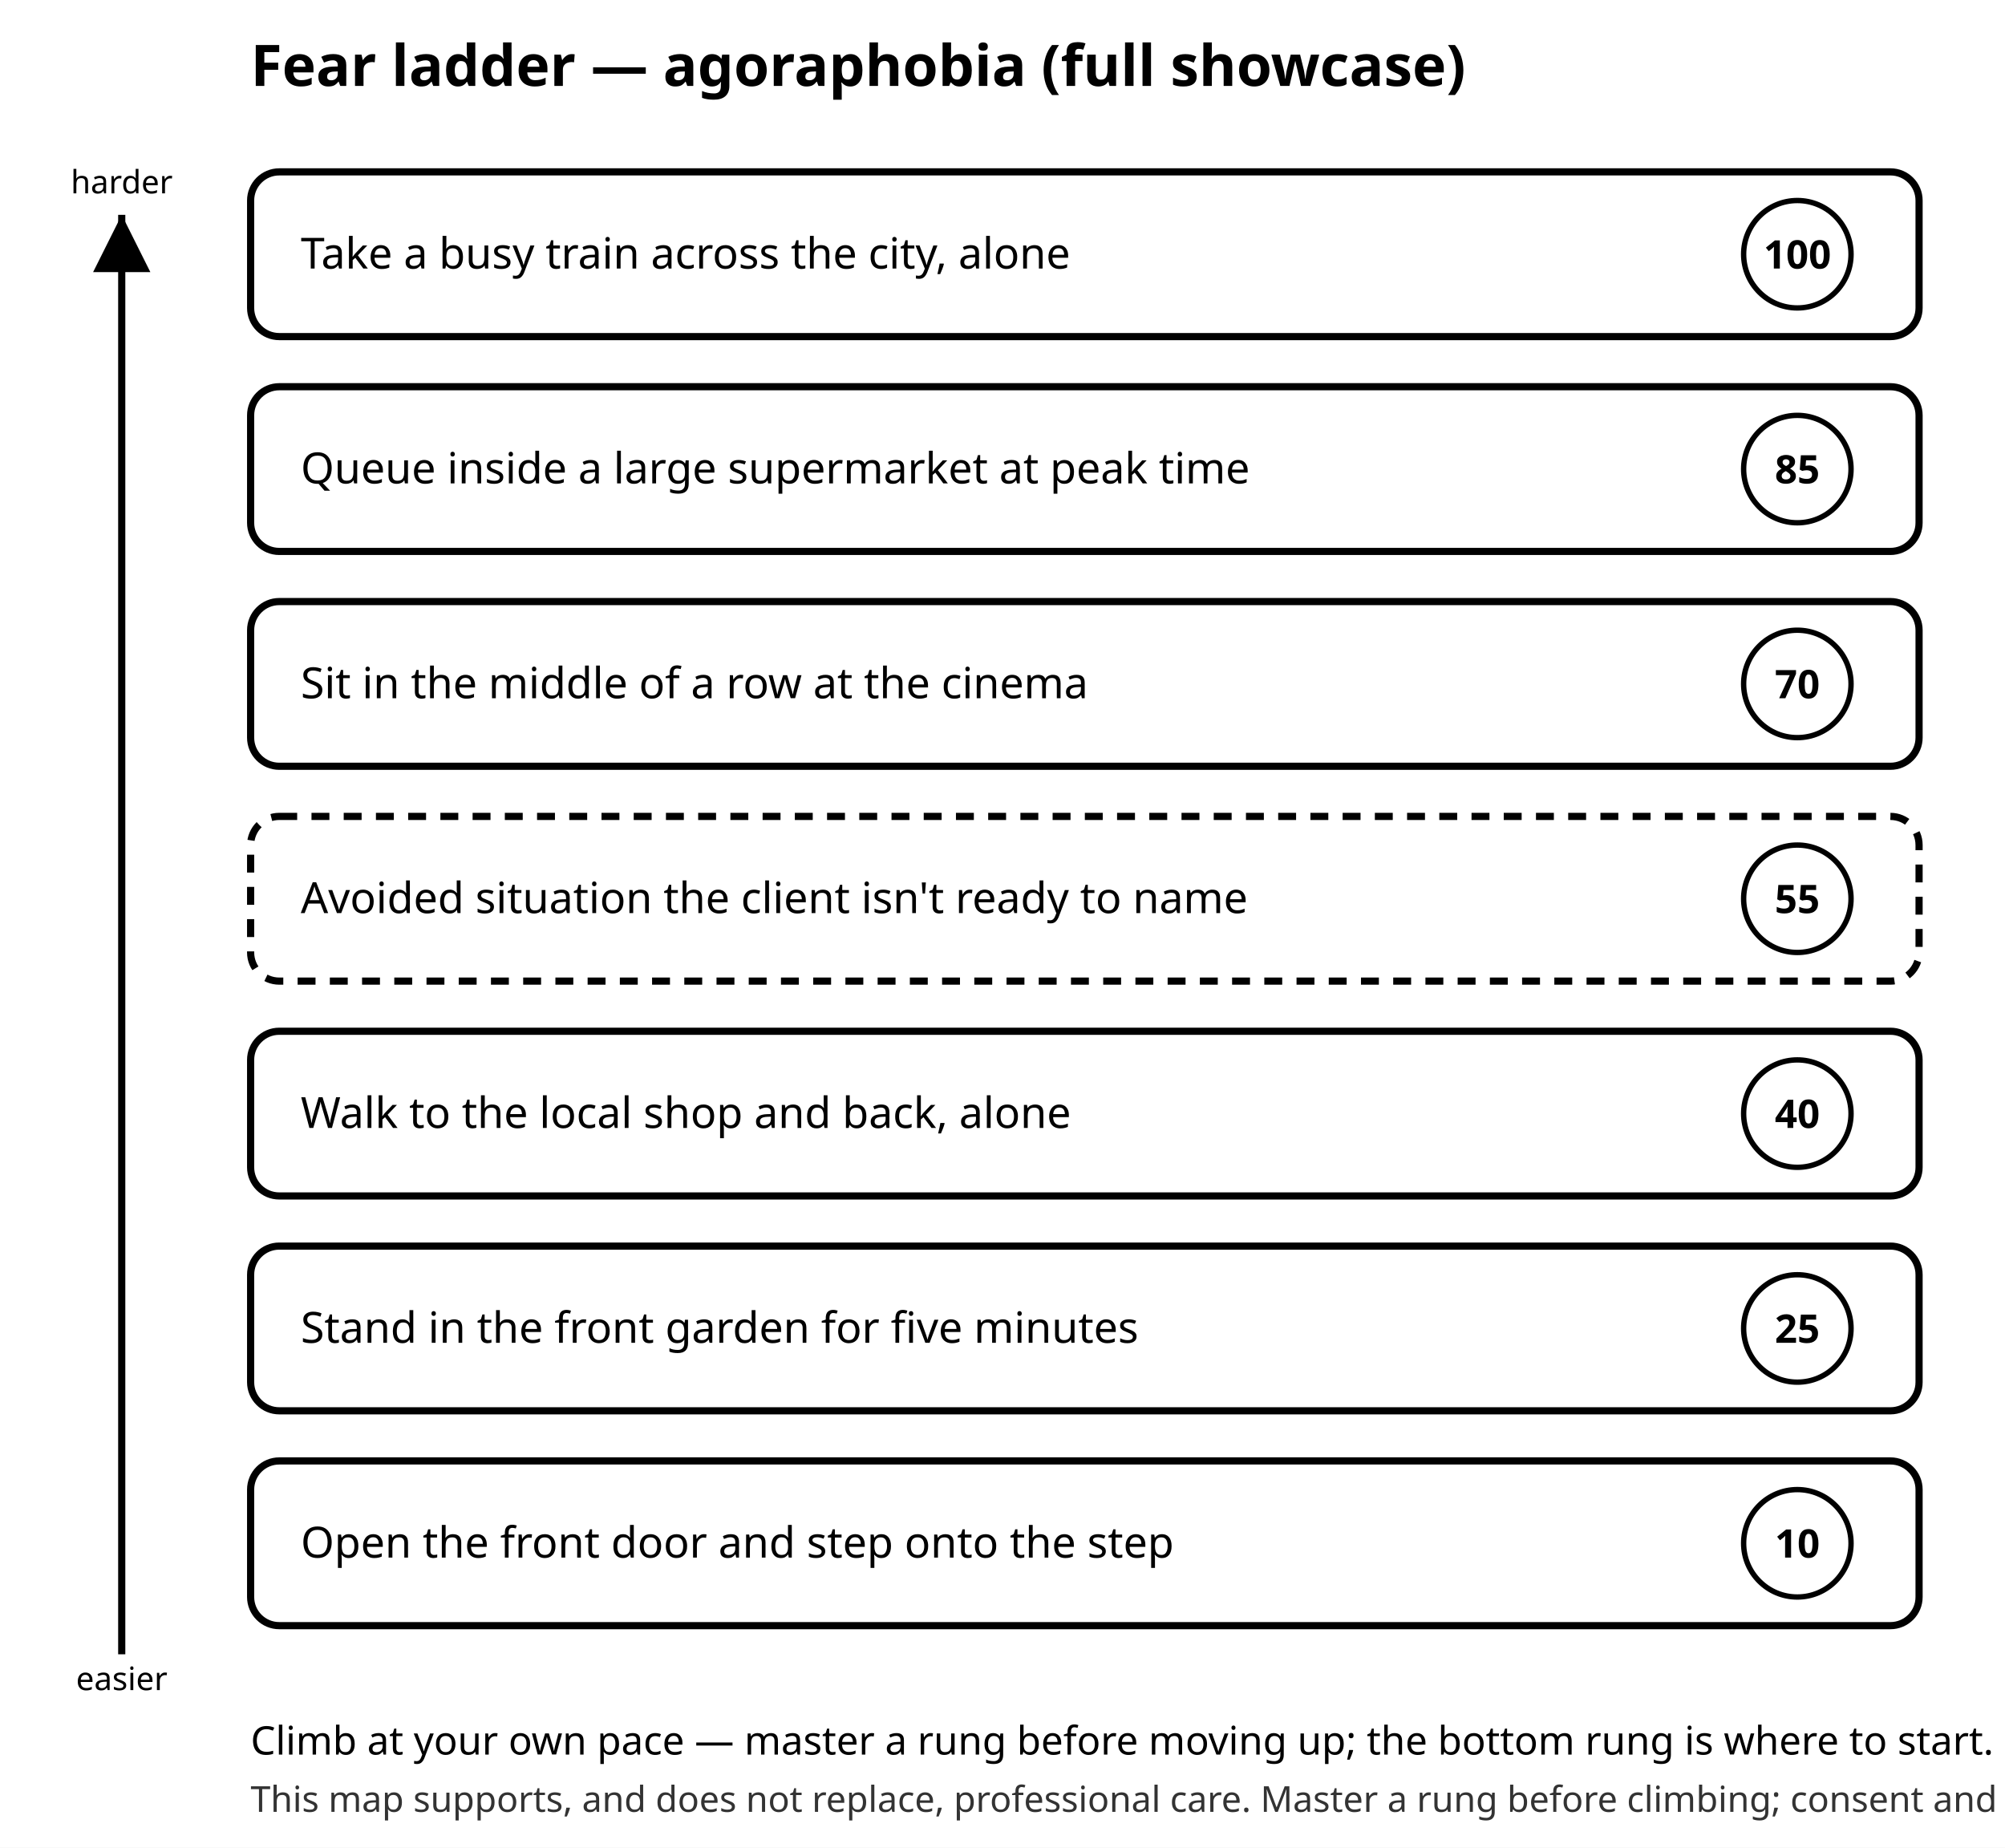
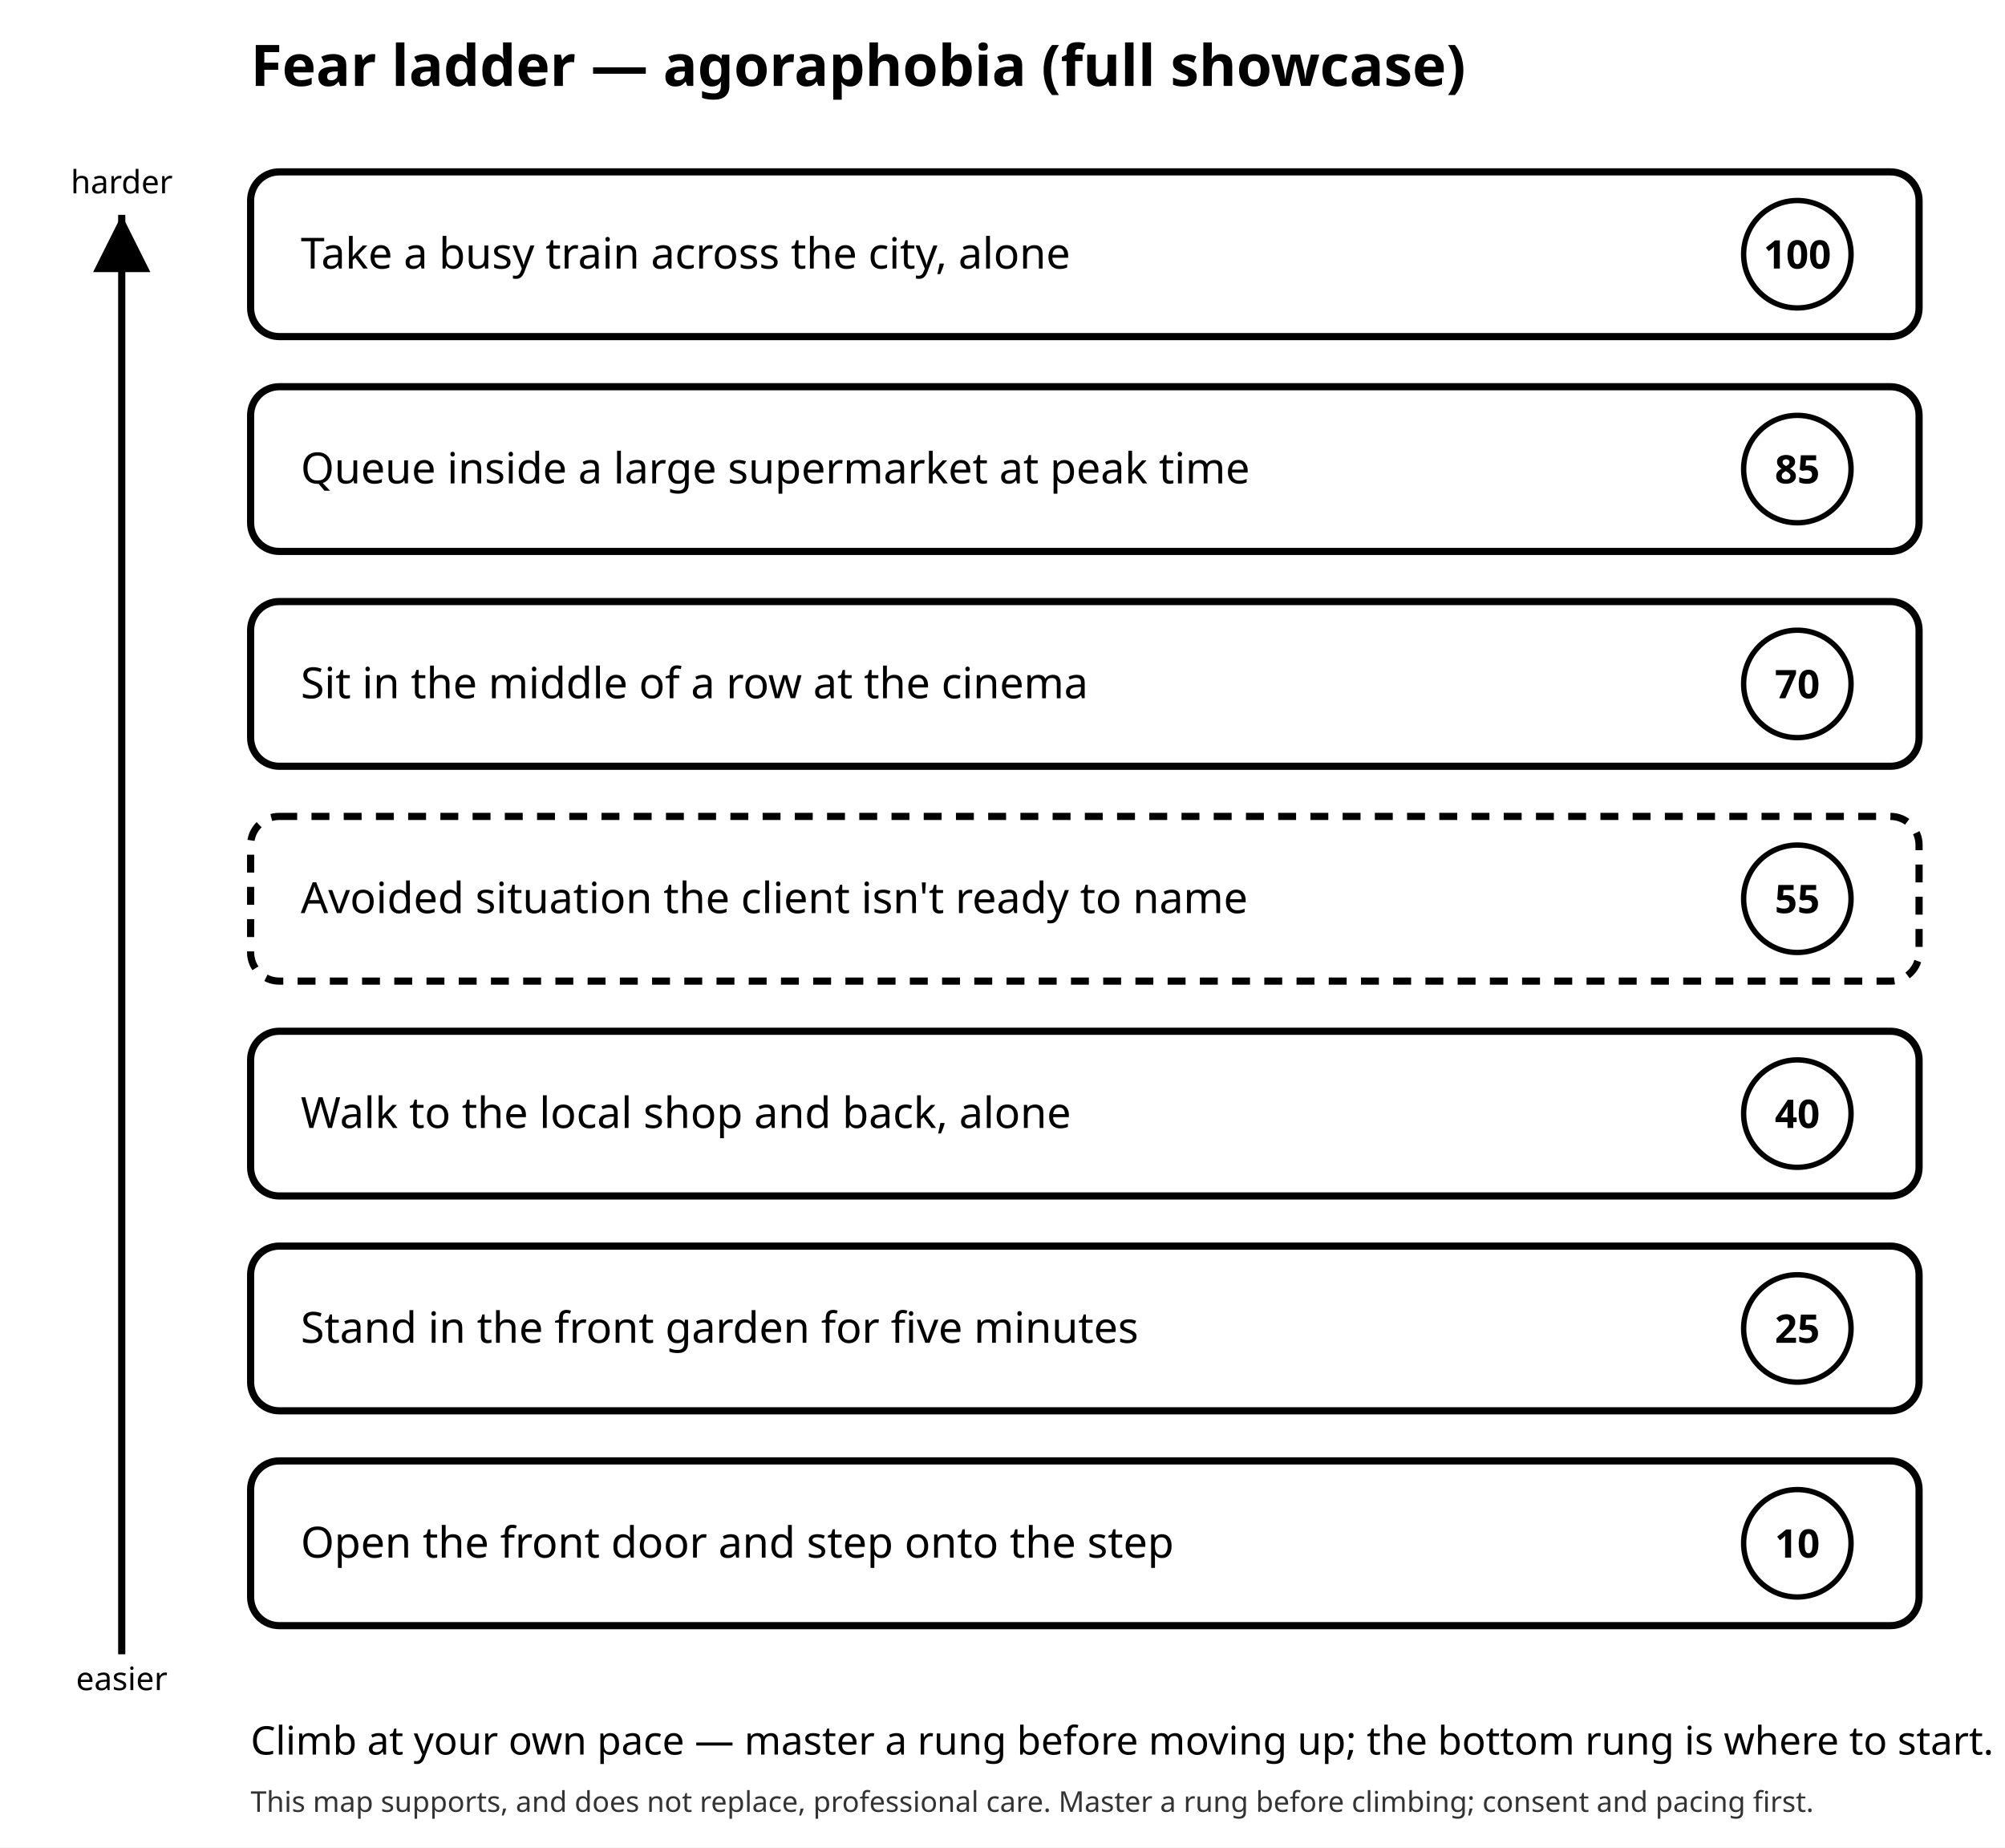
<svg xmlns="http://www.w3.org/2000/svg" viewBox="0 0 560 516" role="img" aria-label="Ranked ladder: Fear ladder — agoraphobia (full showcase). Rungs, hardest first: Take a busy train across the city, alone (100); Queue inside a large supermarket at peak time (85); Sit in the middle of a row at the cinema (70); Avoided situation the client isn't ready to name (55); Walk to the local shop and back, alone (40); Stand in the front garden for five minutes (25); Open the front door and step onto the step (10). Start at the bottom; master a rung before climbing.">
  <defs>
    <marker id="arrow" markerWidth="10" markerHeight="10" refX="8" refY="4" orient="auto-start-reverse">
      <path d="M0,0 L8,4 L0,8 z" fill="#000" />
    </marker>
  </defs>
  <rect x="0" y="0" width="560" height="516" fill="#fff" />
  <text x="70" y="24" font-family="sans-serif" font-size="16" font-weight="700">Fear ladder — agoraphobia (full showcase)</text>
  <rect data-el="node:r7" x="70" y="48" width="466" height="46" rx="8" ry="8" fill="#fff" stroke="#000" stroke-width="2" />
  <text x="84" y="75" font-family="sans-serif" font-size="12" data-el="nodelabel:r7">Take a busy train across the city, alone</text>
  <circle cx="502" cy="71" r="15" fill="none" stroke="#000" stroke-width="1.5" />
  <text x="502" y="75" font-family="sans-serif" font-size="11" font-weight="700" text-anchor="middle">100</text>
  <rect data-el="node:r6" x="70" y="108" width="466" height="46" rx="8" ry="8" fill="#fff" stroke="#000" stroke-width="2" />
  <text x="84" y="135" font-family="sans-serif" font-size="12" data-el="nodelabel:r6">Queue inside a large supermarket at peak time</text>
  <circle cx="502" cy="131" r="15" fill="none" stroke="#000" stroke-width="1.5" />
  <text x="502" y="135" font-family="sans-serif" font-size="11" font-weight="700" text-anchor="middle">85</text>
  <rect data-el="node:r5" x="70" y="168" width="466" height="46" rx="8" ry="8" fill="#fff" stroke="#000" stroke-width="2" />
  <text x="84" y="195" font-family="sans-serif" font-size="12" data-el="nodelabel:r5">Sit in the middle of a row at the cinema</text>
  <circle cx="502" cy="191" r="15" fill="none" stroke="#000" stroke-width="1.5" />
  <text x="502" y="195" font-family="sans-serif" font-size="11" font-weight="700" text-anchor="middle">70</text>
  <rect data-el="node:r4" x="70" y="228" width="466" height="46" rx="8" ry="8" fill="#fff" stroke="#000" stroke-width="2" stroke-dasharray="5 4" />
  <text x="84" y="255" font-family="sans-serif" font-size="12" data-el="nodelabel:r4">Avoided situation the client isn't ready to name</text>
  <circle cx="502" cy="251" r="15" fill="none" stroke="#000" stroke-width="1.5" />
  <text x="502" y="255" font-family="sans-serif" font-size="11" font-weight="700" text-anchor="middle">55</text>
  <rect data-el="node:r3" x="70" y="288" width="466" height="46" rx="8" ry="8" fill="#fff" stroke="#000" stroke-width="2" />
  <text x="84" y="315" font-family="sans-serif" font-size="12" data-el="nodelabel:r3">Walk to the local shop and back, alone</text>
  <circle cx="502" cy="311" r="15" fill="none" stroke="#000" stroke-width="1.5" />
  <text x="502" y="315" font-family="sans-serif" font-size="11" font-weight="700" text-anchor="middle">40</text>
  <rect data-el="node:r2" x="70" y="348" width="466" height="46" rx="8" ry="8" fill="#fff" stroke="#000" stroke-width="2" />
  <text x="84" y="375" font-family="sans-serif" font-size="12" data-el="nodelabel:r2">Stand in the front garden for five minutes</text>
  <circle cx="502" cy="371" r="15" fill="none" stroke="#000" stroke-width="1.5" />
  <text x="502" y="375" font-family="sans-serif" font-size="11" font-weight="700" text-anchor="middle">25</text>
  <rect data-el="node:r1" x="70" y="408" width="466" height="46" rx="8" ry="8" fill="#fff" stroke="#000" stroke-width="2" />
  <text x="84" y="435" font-family="sans-serif" font-size="12" data-el="nodelabel:r1">Open the front door and step onto the step</text>
  <circle cx="502" cy="431" r="15" fill="none" stroke="#000" stroke-width="1.5" />
  <text x="502" y="435" font-family="sans-serif" font-size="11" font-weight="700" text-anchor="middle">10</text>
  <line x1="34" y1="462" x2="34" y2="60" stroke="#000" stroke-width="2" marker-end="url(#arrow)" />
  <text x="34" y="54" font-family="sans-serif" font-size="9" text-anchor="middle">harder</text>
  <text x="34" y="472" font-family="sans-serif" font-size="9" text-anchor="middle">easier</text>
  <text x="70" y="490" font-family="sans-serif" font-size="11" textLength="482" lengthAdjust="spacingAndGlyphs">Climb at your own pace — master a rung before moving up; the bottom rung is where to start.</text>
-   <text x="70" y="506" font-family="sans-serif" font-size="10" fill="#333" textLength="482" lengthAdjust="spacingAndGlyphs">This map supports, and does not replace, professional care. Master a rung before climbing; consent and pacing first.</text>
+   <text x="70" y="506" font-family="sans-serif" font-size="8" fill="#333" textLength="482" lengthAdjust="spacingAndGlyphs">This map supports, and does not replace, professional care. Master a rung before climbing; consent and pacing first.</text>
</svg>
